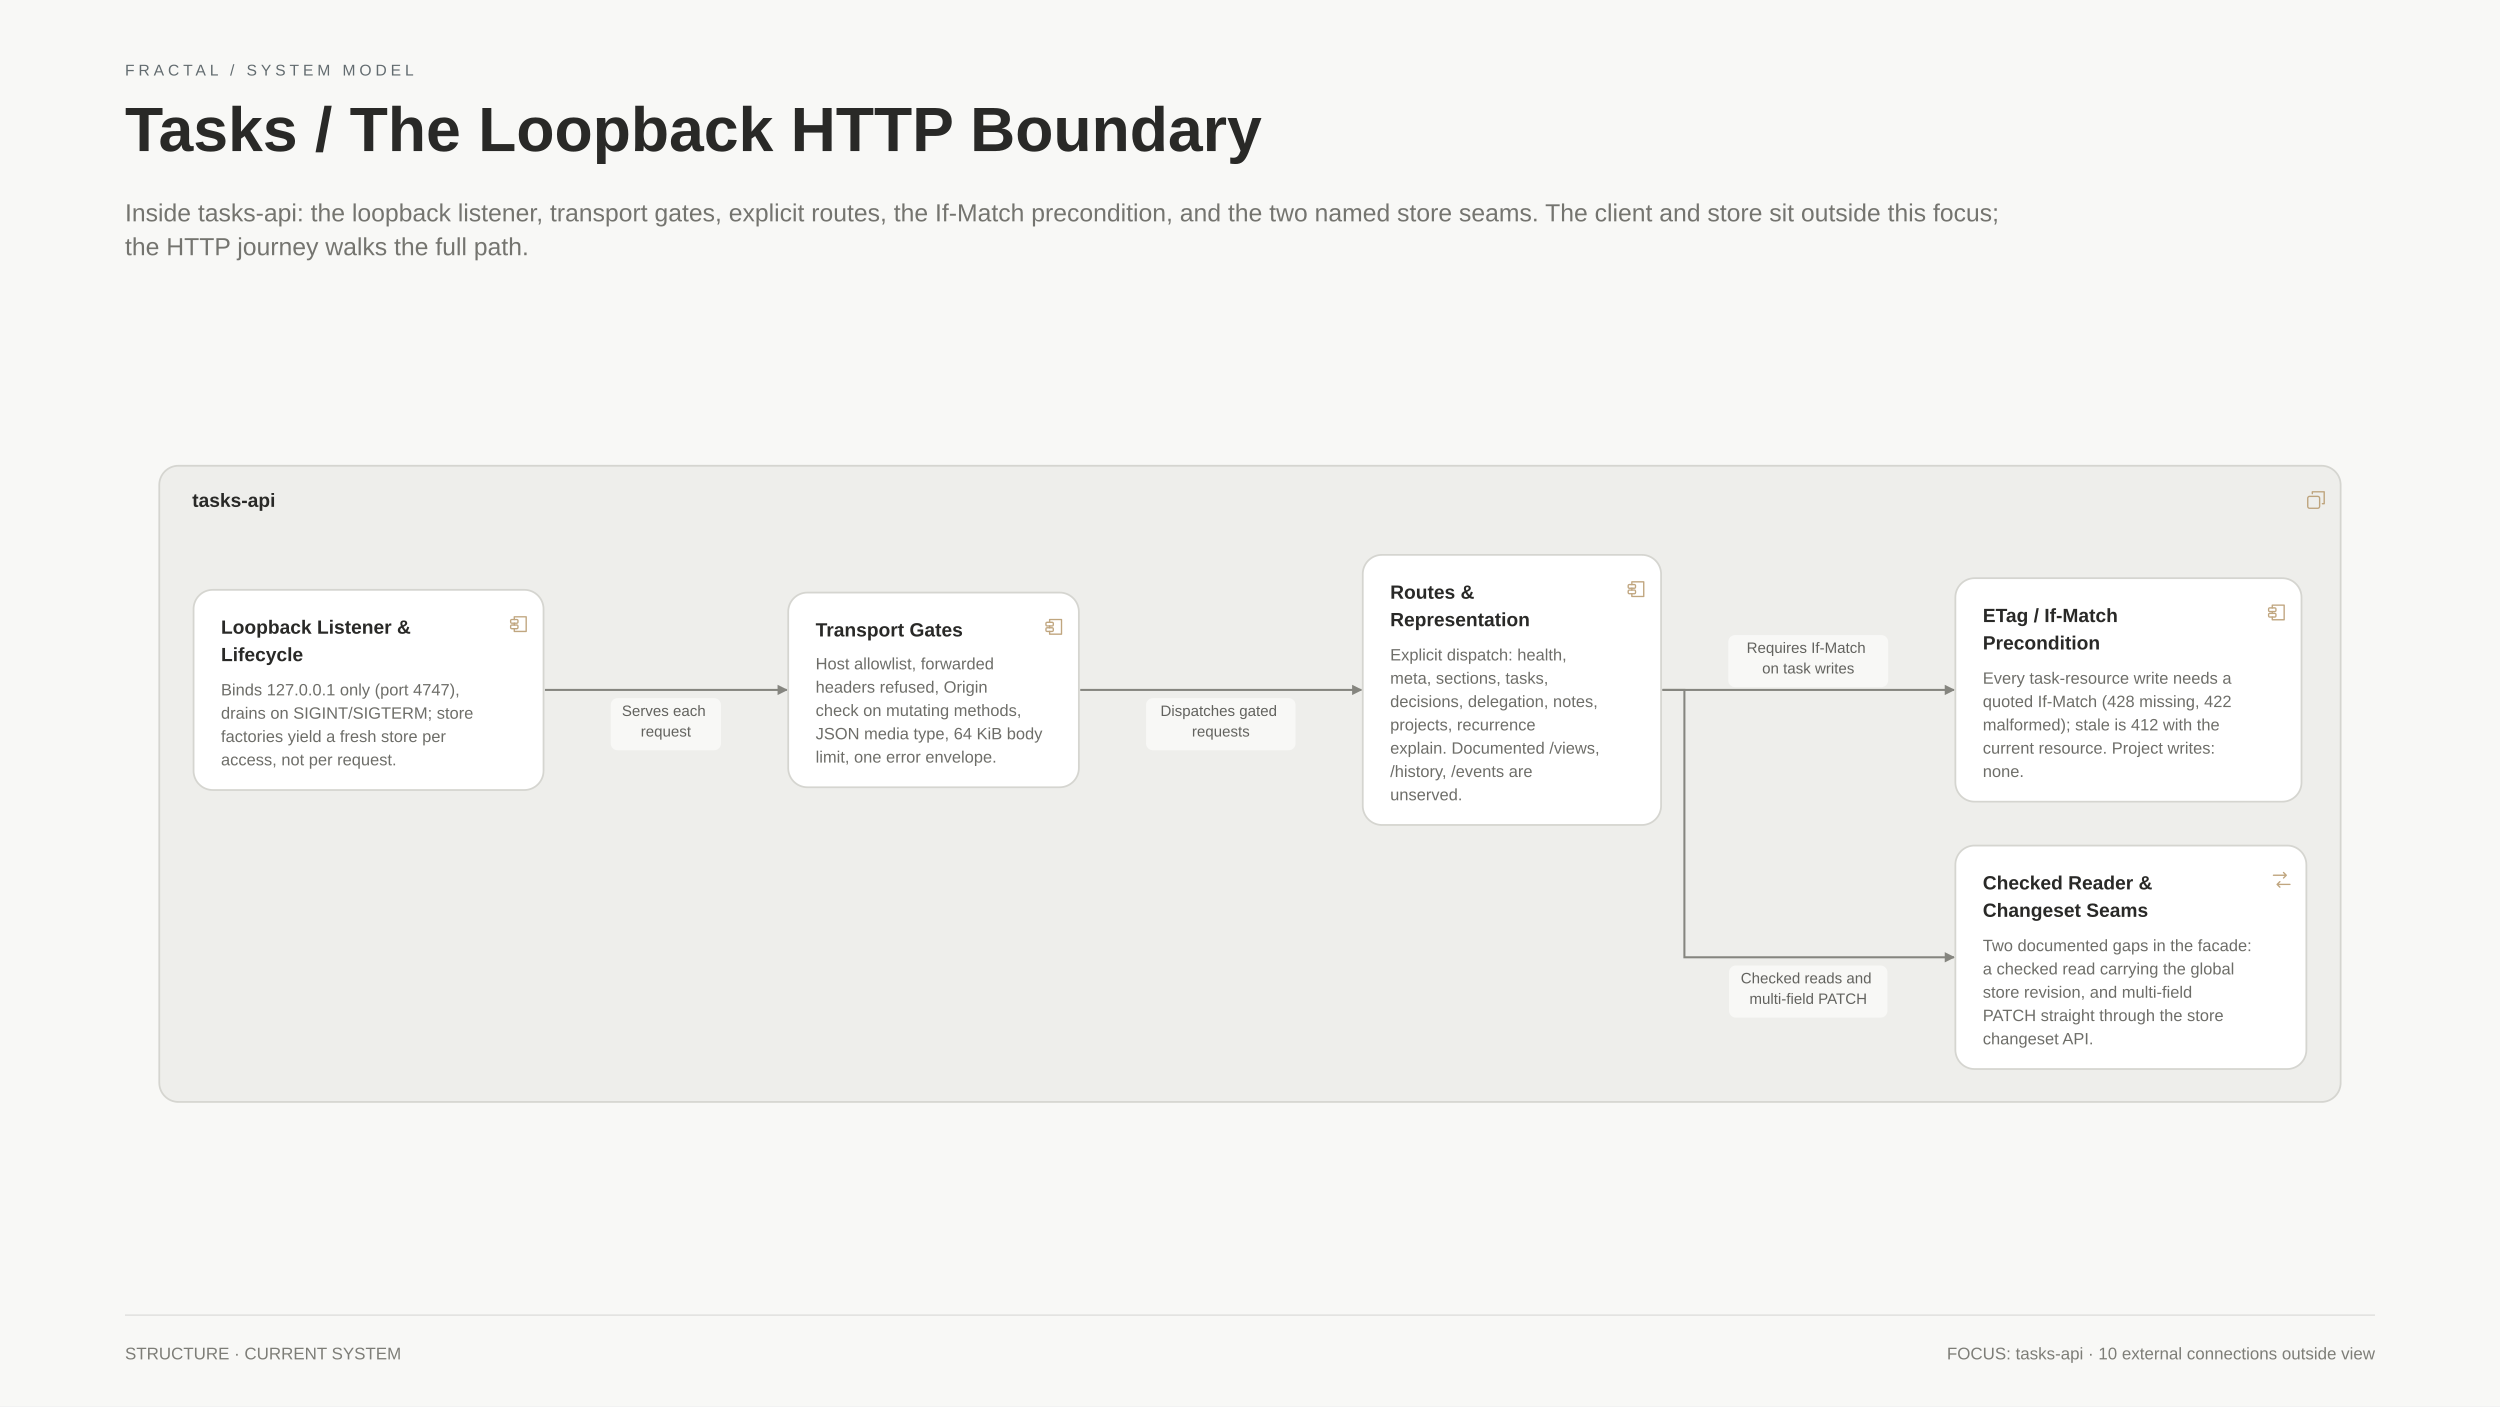
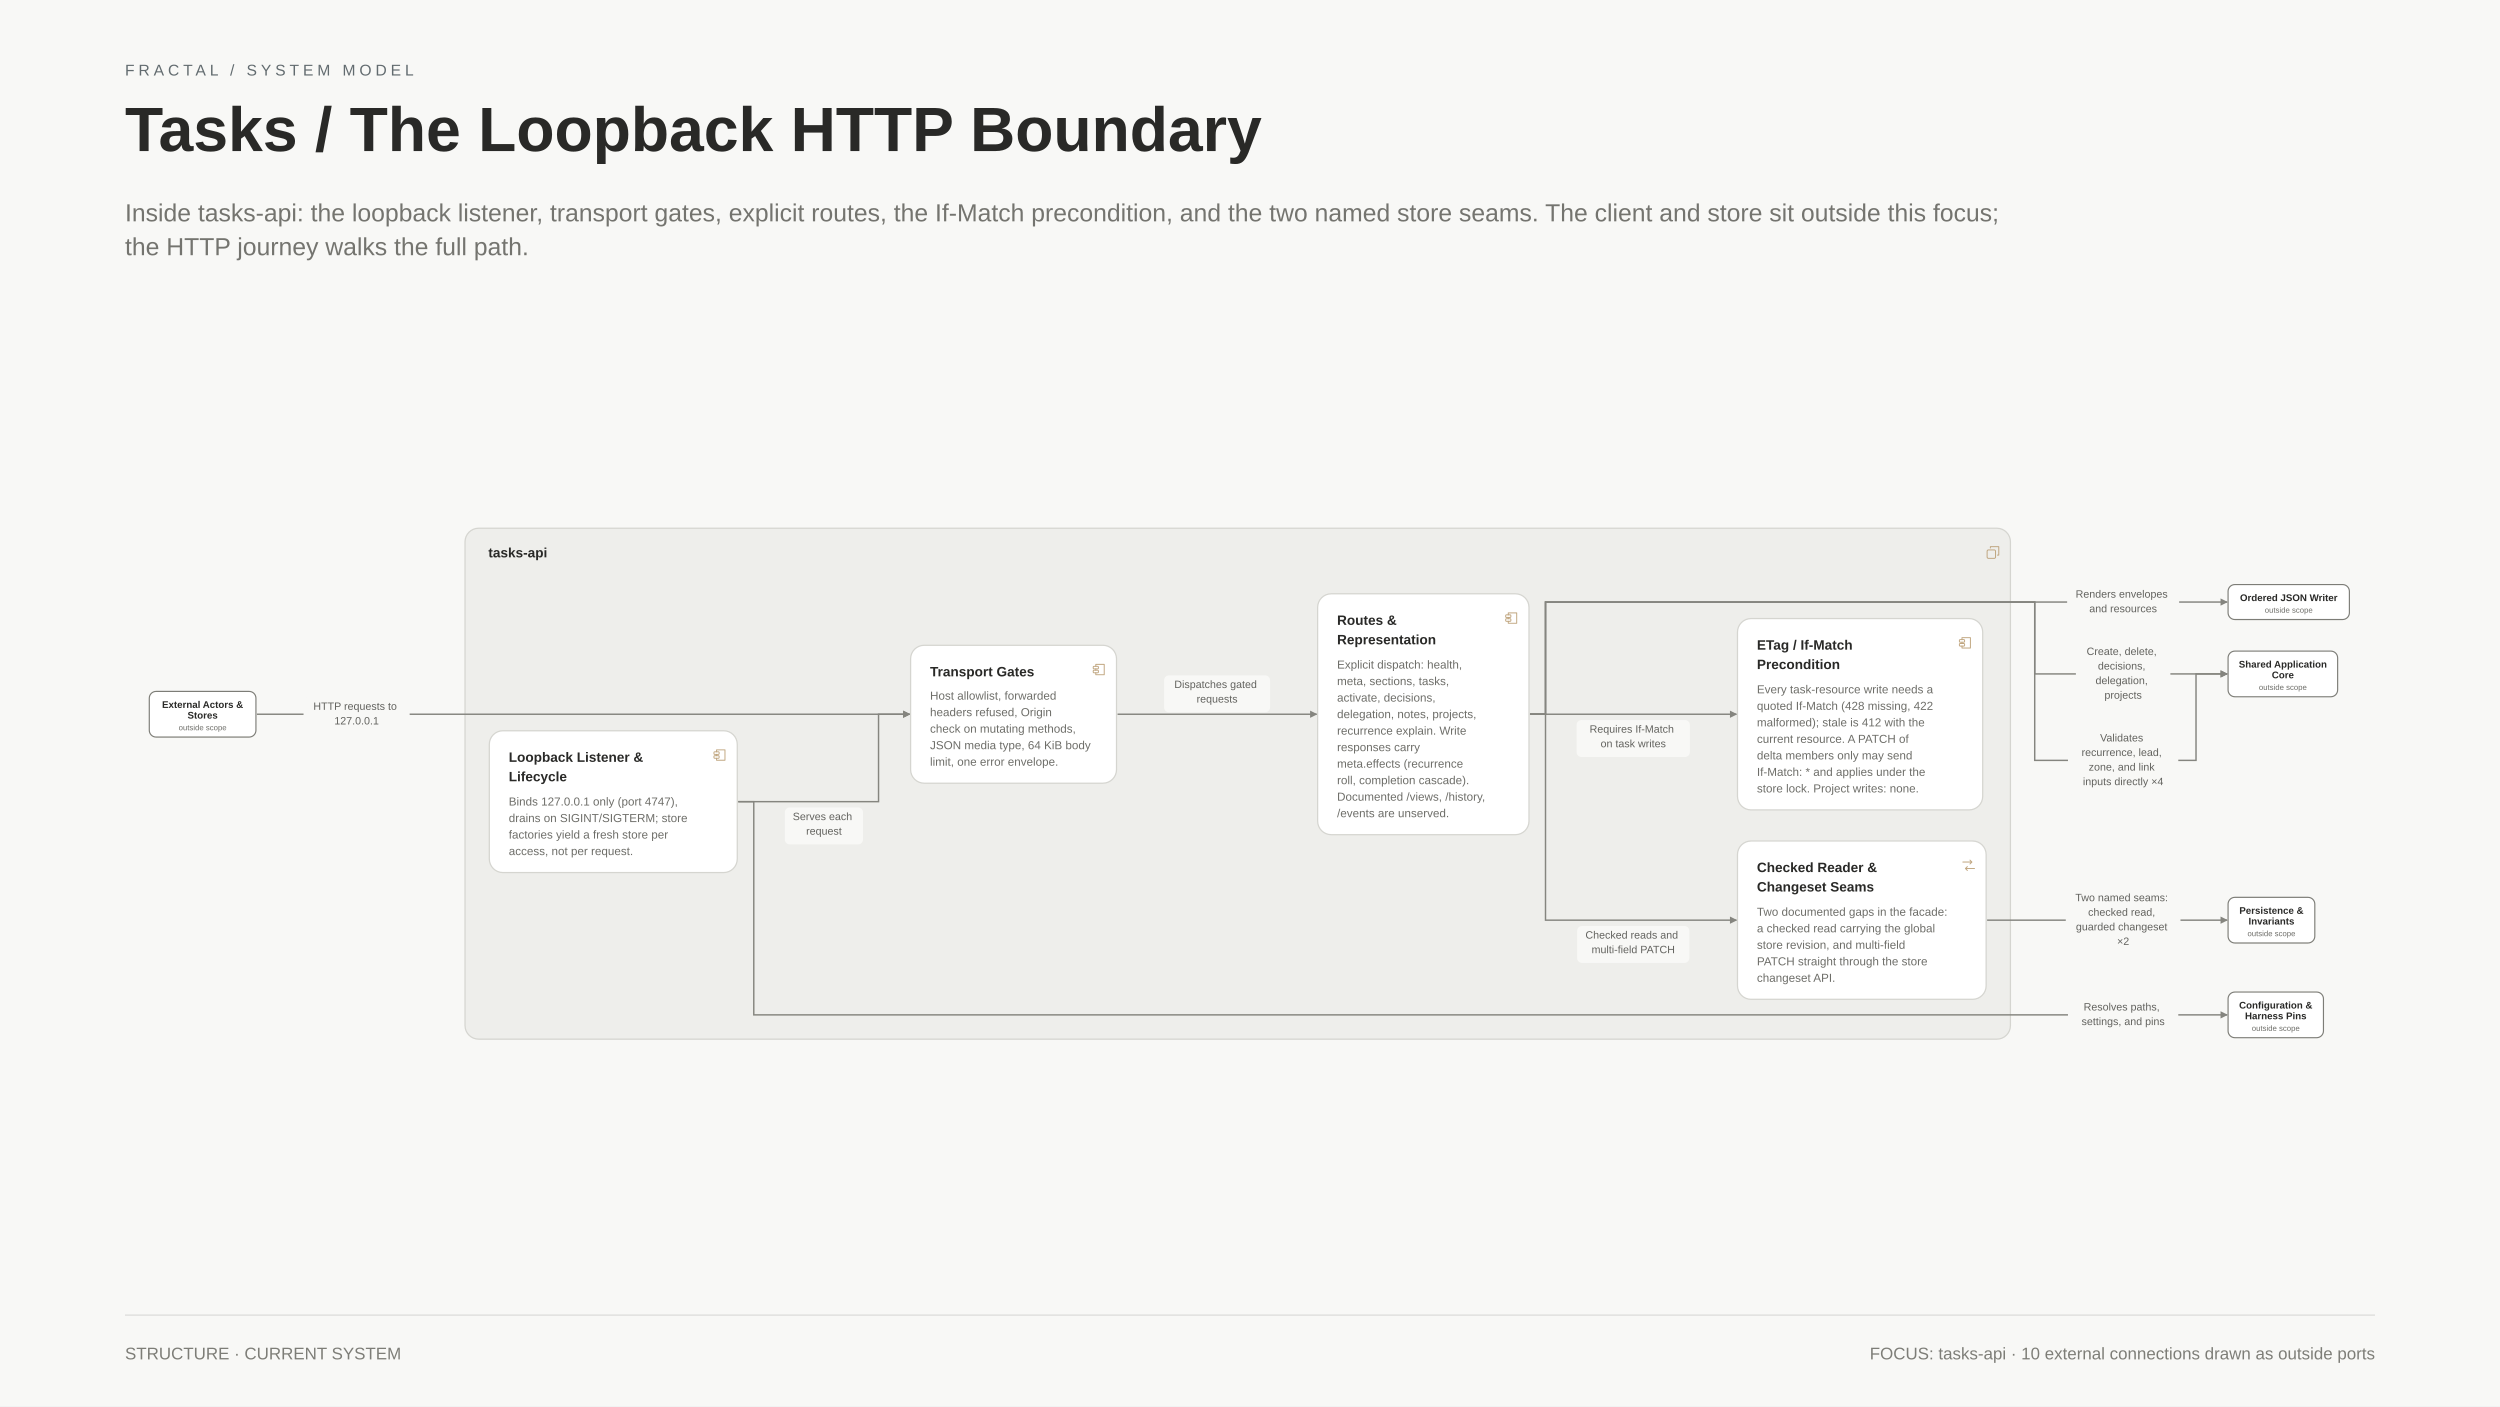
<svg xmlns="http://www.w3.org/2000/svg" width="1920" height="1080" viewBox="0 0 1920 1080" role="img" aria-labelledby="title description" data-theme="graphite" data-theme-appearance="light">
  <defs>
    <marker id="arrow" viewBox="0 0 10 10" refX="9" refY="5" markerWidth="5" markerHeight="5" orient="auto-start-reverse">
      <path d="M 0 0 L 10 5 L 0 10 z" fill="#85857f" />
    </marker>
  </defs>
  <rect width="1920" height="1080" fill="#f8f8f6" />
  <g font-family="Arial, Helvetica, sans-serif">
    <text x="96" y="58" font-size="12" letter-spacing="3" fill="#626b6f">FRACTAL / SYSTEM MODEL</text>
    <g data-export-layer="title">
      <text x="96" y="116" font-size="48" font-weight="600" fill="#292927">
        <tspan x="96" dy="0">Tasks / The Loopback HTTP Boundary</tspan>
      </text>
    </g>
    <g data-export-layer="subtitle">
      <text x="96" y="170" font-size="19" font-weight="400" fill="#74746f">
        <tspan x="96" dy="0">Inside tasks-api: the loopback listener, transport gates, explicit routes, the If-Match precondition, and the two named store seams. The client and store sit outside this focus;</tspan>
        <tspan x="96" dy="26">the HTTP journey walks the full path.</tspan>
      </text>
    </g>
-     <g data-export-layer="diagram" transform="translate(96 332.423) scale(1.053)">
+     <g data-export-layer="diagram" transform="translate(96 387.772) scale(0.746)">
      <g data-element="api">
-         <rect x="25" y="24" width="1590.97" height="464" rx="14" fill="#eeeeeb" stroke="#d5d5d0" stroke-width="1.3" />
-         <g transform="translate(1589.97 41) scale(0.667)" color="#B59669" opacity="0.85">
+         <rect x="350.06" y="24" width="1590.97" height="526" rx="14" fill="#eeeeeb" stroke="#d5d5d0" stroke-width="1.3" />
+         <g transform="translate(1915.03 41) scale(0.667)" color="#B59669" opacity="0.85">
          <g fill="none" stroke="currentColor" stroke-width="1.5" stroke-linecap="round" stroke-linejoin="round">
            <rect x="3" y="8" width="13" height="13" rx="2" />
            <path d="M8 5V3h13v13h-2" />
          </g>
        </g>
-         <text x="49" y="54" font-size="14" font-weight="600" fill="#292927">
-           <tspan x="49" dy="0">tasks-api</tspan>
-         </text>
-         <text x="45" y="78" font-size="12" font-weight="400" fill="#6d6d68" />
-       </g>
-       <path d="M306.26,187.5 L482.7,187.5" fill="none" stroke="#85857f" stroke-width="1.5" marker-end="url(#arrow)" />
-       <path d="M696.7,187.5 L901.74,187.5" fill="none" stroke="#85857f" stroke-width="1.5" marker-end="url(#arrow)" />
-       <path d="M1121.34,187.5 L1333.97,187.5" fill="none" stroke="#85857f" stroke-width="1.5" marker-end="url(#arrow)" />
-       <path d="M1121.34,187.5 L1137.34,187.5 L1137.34,382.5 L1333.97,382.5" fill="none" stroke="#85857f" stroke-width="1.5" marker-end="url(#arrow)" />
+         <text x="374.06" y="54" font-size="14" font-weight="600" fill="#292927">
+           <tspan x="374.06" dy="0">tasks-api</tspan>
+         </text>
+         <text x="370.06" y="78" font-size="12" font-weight="400" fill="#6d6d68" />
+       </g>
+       <path d="M135.8,215.5 L807.76,215.5" fill="none" stroke="#85857f" stroke-width="1.5" marker-end="url(#arrow)" />
+       <path d="M631.32,305.5 L647.32,305.5 L647.32,525 L2164.09,525" fill="none" stroke="#85857f" stroke-width="1.5" marker-end="url(#arrow)" />
+       <path d="M631.32,305.5 L775.76,305.5 L775.76,215.5 L807.76,215.5" fill="none" stroke="#85857f" stroke-width="1.5" marker-end="url(#arrow)" />
+       <path d="M1021.76,215.5 L1226.8,215.5" fill="none" stroke="#85857f" stroke-width="1.5" marker-end="url(#arrow)" />
+       <path d="M1446.4,215.5 L1659.03,215.5" fill="none" stroke="#85857f" stroke-width="1.5" marker-end="url(#arrow)" />
+       <path d="M1446.4,215.5 L1462.4,215.5 L1462.4,100 L1966.03,100 L1966.03,174 L2164.09,174" fill="none" stroke="#85857f" stroke-width="1.5" marker-end="url(#arrow)" />
+       <path d="M1446.4,215.5 L1462.4,215.5 L1462.4,100 L1966.03,100 L1966.03,263 L2132.09,263 L2132.09,174 L2164.09,174" fill="none" stroke="#85857f" stroke-width="1.5" marker-end="url(#arrow)" />
+       <path d="M1446.4,215.5 L1462.4,215.5 L1462.4,427.5 L1659.03,427.5" fill="none" stroke="#85857f" stroke-width="1.5" marker-end="url(#arrow)" />
+       <path d="M1446.4,215.5 L1462.4,215.5 L1462.4,100 L2164.09,100" fill="none" stroke="#85857f" stroke-width="1.5" marker-end="url(#arrow)" />
+       <path d="M1917.03,427.5 L2164.09,427.5" fill="none" stroke="#85857f" stroke-width="1.5" marker-end="url(#arrow)" />
      <g data-element="api.listener">
-         <rect x="50" y="114.5" width="255.26" height="146" rx="14" fill="#ffffff" stroke="#d5d5d0" stroke-width="1.3" />
-         <g transform="translate(279.26 131.5) scale(0.667)" color="#B59669" opacity="0.85">
-           <g fill="none" stroke="currentColor" stroke-width="1.5" stroke-linecap="round" stroke-linejoin="round">
-             <path d="M7 7V4h13v16H7v-3m0-6v2" />
-             <rect x="3" y="7" width="8" height="4" rx="1" />
-             <rect x="3" y="13" width="8" height="4" rx="1" />
-           </g>
-         </g>
-         <text x="70" y="146.5" font-size="14" font-weight="600" fill="#292927">
-           <tspan x="70" dy="0">Loopback Listener &amp;</tspan>
-           <tspan x="70" dy="20">Lifecycle</tspan>
-         </text>
-         <text x="70" y="191.5" font-size="12" font-weight="400" fill="#6d6d68">
-           <tspan x="70" dy="0">Binds 127.0.0.1 only (port 4747),</tspan>
-           <tspan x="70" dy="17">drains on SIGINT/SIGTERM; store</tspan>
-           <tspan x="70" dy="17">factories yield a fresh store per</tspan>
-           <tspan x="70" dy="17">access, not per request.</tspan>
+         <rect x="375.06" y="232.5" width="255.26" height="146" rx="14" fill="#ffffff" stroke="#d5d5d0" stroke-width="1.3" />
+         <g transform="translate(604.32 249.5) scale(0.667)" color="#B59669" opacity="0.85">
+           <g fill="none" stroke="currentColor" stroke-width="1.5" stroke-linecap="round" stroke-linejoin="round">
+             <path d="M7 7V4h13v16H7v-3m0-6v2" />
+             <rect x="3" y="7" width="8" height="4" rx="1" />
+             <rect x="3" y="13" width="8" height="4" rx="1" />
+           </g>
+         </g>
+         <text x="395.06" y="264.5" font-size="14" font-weight="600" fill="#292927">
+           <tspan x="395.06" dy="0">Loopback Listener &amp;</tspan>
+           <tspan x="395.06" dy="20">Lifecycle</tspan>
+         </text>
+         <text x="395.06" y="309.5" font-size="12" font-weight="400" fill="#6d6d68">
+           <tspan x="395.06" dy="0">Binds 127.0.0.1 only (port 4747),</tspan>
+           <tspan x="395.06" dy="17">drains on SIGINT/SIGTERM; store</tspan>
+           <tspan x="395.06" dy="17">factories yield a fresh store per</tspan>
+           <tspan x="395.06" dy="17">access, not per request.</tspan>
        </text>
      </g>
      <g data-element="api.gates">
-         <rect x="483.7" y="116.5" width="212" height="142" rx="14" fill="#ffffff" stroke="#d5d5d0" stroke-width="1.3" />
-         <g transform="translate(669.7 133.5) scale(0.667)" color="#B59669" opacity="0.85">
-           <g fill="none" stroke="currentColor" stroke-width="1.5" stroke-linecap="round" stroke-linejoin="round">
-             <path d="M7 7V4h13v16H7v-3m0-6v2" />
-             <rect x="3" y="7" width="8" height="4" rx="1" />
-             <rect x="3" y="13" width="8" height="4" rx="1" />
-           </g>
-         </g>
-         <text x="503.7" y="148.5" font-size="14" font-weight="600" fill="#292927">
-           <tspan x="503.7" dy="0">Transport Gates</tspan>
-         </text>
-         <text x="503.7" y="172.5" font-size="12" font-weight="400" fill="#6d6d68">
-           <tspan x="503.7" dy="0">Host allowlist, forwarded</tspan>
-           <tspan x="503.7" dy="17">headers refused, Origin</tspan>
-           <tspan x="503.7" dy="17">check on mutating methods,</tspan>
-           <tspan x="503.7" dy="17">JSON media type, 64 KiB body</tspan>
-           <tspan x="503.7" dy="17">limit, one error envelope.</tspan>
+         <rect x="808.76" y="144.5" width="212" height="142" rx="14" fill="#ffffff" stroke="#d5d5d0" stroke-width="1.3" />
+         <g transform="translate(994.76 161.5) scale(0.667)" color="#B59669" opacity="0.85">
+           <g fill="none" stroke="currentColor" stroke-width="1.5" stroke-linecap="round" stroke-linejoin="round">
+             <path d="M7 7V4h13v16H7v-3m0-6v2" />
+             <rect x="3" y="7" width="8" height="4" rx="1" />
+             <rect x="3" y="13" width="8" height="4" rx="1" />
+           </g>
+         </g>
+         <text x="828.76" y="176.5" font-size="14" font-weight="600" fill="#292927">
+           <tspan x="828.76" dy="0">Transport Gates</tspan>
+         </text>
+         <text x="828.76" y="200.5" font-size="12" font-weight="400" fill="#6d6d68">
+           <tspan x="828.76" dy="0">Host allowlist, forwarded</tspan>
+           <tspan x="828.76" dy="17">headers refused, Origin</tspan>
+           <tspan x="828.76" dy="17">check on mutating methods,</tspan>
+           <tspan x="828.76" dy="17">JSON media type, 64 KiB body</tspan>
+           <tspan x="828.76" dy="17">limit, one error envelope.</tspan>
        </text>
      </g>
      <g data-element="api.routes">
-         <rect x="902.74" y="89" width="217.6" height="197" rx="14" fill="#ffffff" stroke="#d5d5d0" stroke-width="1.3" />
-         <g transform="translate(1094.34 106) scale(0.667)" color="#B59669" opacity="0.85">
-           <g fill="none" stroke="currentColor" stroke-width="1.5" stroke-linecap="round" stroke-linejoin="round">
-             <path d="M7 7V4h13v16H7v-3m0-6v2" />
-             <rect x="3" y="7" width="8" height="4" rx="1" />
-             <rect x="3" y="13" width="8" height="4" rx="1" />
-           </g>
-         </g>
-         <text x="922.74" y="121" font-size="14" font-weight="600" fill="#292927">
-           <tspan x="922.74" dy="0">Routes &amp;</tspan>
-           <tspan x="922.74" dy="20">Representation</tspan>
-         </text>
-         <text x="922.74" y="166" font-size="12" font-weight="400" fill="#6d6d68">
-           <tspan x="922.74" dy="0">Explicit dispatch: health,</tspan>
-           <tspan x="922.74" dy="17">meta, sections, tasks,</tspan>
-           <tspan x="922.74" dy="17">decisions, delegation, notes,</tspan>
-           <tspan x="922.74" dy="17">projects, recurrence</tspan>
-           <tspan x="922.74" dy="17">explain. Documented /views,</tspan>
-           <tspan x="922.74" dy="17">/history, /events are</tspan>
-           <tspan x="922.74" dy="17">unserved.</tspan>
+         <rect x="1227.8" y="91.5" width="217.6" height="248" rx="14" fill="#ffffff" stroke="#d5d5d0" stroke-width="1.3" />
+         <g transform="translate(1419.4 108.5) scale(0.667)" color="#B59669" opacity="0.85">
+           <g fill="none" stroke="currentColor" stroke-width="1.5" stroke-linecap="round" stroke-linejoin="round">
+             <path d="M7 7V4h13v16H7v-3m0-6v2" />
+             <rect x="3" y="7" width="8" height="4" rx="1" />
+             <rect x="3" y="13" width="8" height="4" rx="1" />
+           </g>
+         </g>
+         <text x="1247.8" y="123.5" font-size="14" font-weight="600" fill="#292927">
+           <tspan x="1247.8" dy="0">Routes &amp;</tspan>
+           <tspan x="1247.8" dy="20">Representation</tspan>
+         </text>
+         <text x="1247.8" y="168.5" font-size="12" font-weight="400" fill="#6d6d68">
+           <tspan x="1247.8" dy="0">Explicit dispatch: health,</tspan>
+           <tspan x="1247.8" dy="17">meta, sections, tasks,</tspan>
+           <tspan x="1247.8" dy="17">activate, decisions,</tspan>
+           <tspan x="1247.8" dy="17">delegation, notes, projects,</tspan>
+           <tspan x="1247.8" dy="17">recurrence explain. Write</tspan>
+           <tspan x="1247.8" dy="17">responses carry</tspan>
+           <tspan x="1247.8" dy="17">meta.effects (recurrence</tspan>
+           <tspan x="1247.8" dy="17">roll, completion cascade).</tspan>
+           <tspan x="1247.8" dy="17">Documented /views, /history,</tspan>
+           <tspan x="1247.8" dy="17">/events are unserved.</tspan>
        </text>
      </g>
      <g data-element="api.precondition">
-         <rect x="1334.97" y="106" width="252.46" height="163" rx="14" fill="#ffffff" stroke="#d5d5d0" stroke-width="1.3" />
-         <g transform="translate(1561.43 123) scale(0.667)" color="#B59669" opacity="0.85">
-           <g fill="none" stroke="currentColor" stroke-width="1.5" stroke-linecap="round" stroke-linejoin="round">
-             <path d="M7 7V4h13v16H7v-3m0-6v2" />
-             <rect x="3" y="7" width="8" height="4" rx="1" />
-             <rect x="3" y="13" width="8" height="4" rx="1" />
-           </g>
-         </g>
-         <text x="1354.97" y="138" font-size="14" font-weight="600" fill="#292927">
-           <tspan x="1354.97" dy="0">ETag / If-Match</tspan>
-           <tspan x="1354.97" dy="20">Precondition</tspan>
-         </text>
-         <text x="1354.97" y="183" font-size="12" font-weight="400" fill="#6d6d68">
-           <tspan x="1354.97" dy="0">Every task-resource write needs a</tspan>
-           <tspan x="1354.97" dy="17">quoted If-Match (428 missing, 422</tspan>
-           <tspan x="1354.97" dy="17">malformed); stale is 412 with the</tspan>
-           <tspan x="1354.97" dy="17">current resource. Project writes:</tspan>
-           <tspan x="1354.97" dy="17">none.</tspan>
+         <rect x="1660.03" y="117" width="252.46" height="197" rx="14" fill="#ffffff" stroke="#d5d5d0" stroke-width="1.3" />
+         <g transform="translate(1886.49 134) scale(0.667)" color="#B59669" opacity="0.85">
+           <g fill="none" stroke="currentColor" stroke-width="1.5" stroke-linecap="round" stroke-linejoin="round">
+             <path d="M7 7V4h13v16H7v-3m0-6v2" />
+             <rect x="3" y="7" width="8" height="4" rx="1" />
+             <rect x="3" y="13" width="8" height="4" rx="1" />
+           </g>
+         </g>
+         <text x="1680.03" y="149" font-size="14" font-weight="600" fill="#292927">
+           <tspan x="1680.03" dy="0">ETag / If-Match</tspan>
+           <tspan x="1680.03" dy="20">Precondition</tspan>
+         </text>
+         <text x="1680.03" y="194" font-size="12" font-weight="400" fill="#6d6d68">
+           <tspan x="1680.03" dy="0">Every task-resource write needs a</tspan>
+           <tspan x="1680.03" dy="17">quoted If-Match (428 missing, 422</tspan>
+           <tspan x="1680.03" dy="17">malformed); stale is 412 with the</tspan>
+           <tspan x="1680.03" dy="17">current resource. A PATCH of</tspan>
+           <tspan x="1680.03" dy="17">delta members only may send</tspan>
+           <tspan x="1680.03" dy="17">If-Match: * and applies under the</tspan>
+           <tspan x="1680.03" dy="17">store lock. Project writes: none.</tspan>
        </text>
      </g>
      <g data-element="api.seams">
-         <rect x="1334.97" y="301" width="256" height="163" rx="14" fill="#ffffff" stroke="#d5d5d0" stroke-width="1.3" />
-         <g transform="translate(1564.97 318) scale(0.667)" color="#B59669" opacity="0.85">
+         <rect x="1660.03" y="346" width="256" height="163" rx="14" fill="#ffffff" stroke="#d5d5d0" stroke-width="1.3" />
+         <g transform="translate(1890.03 363) scale(0.667)" color="#B59669" opacity="0.85">
          <g fill="none" stroke="currentColor" stroke-width="1.5" stroke-linecap="round" stroke-linejoin="round">
            <path d="M3 7h14l-3-3m3 3-3 3M21 17H7l3-3m-3 3 3 3" />
          </g>
        </g>
-         <text x="1354.97" y="333" font-size="14" font-weight="600" fill="#292927">
-           <tspan x="1354.97" dy="0">Checked Reader &amp;</tspan>
-           <tspan x="1354.97" dy="20">Changeset Seams</tspan>
-         </text>
-         <text x="1354.97" y="378" font-size="12" font-weight="400" fill="#6d6d68">
-           <tspan x="1354.97" dy="0">Two documented gaps in the facade:</tspan>
-           <tspan x="1354.97" dy="17">a checked read carrying the global</tspan>
-           <tspan x="1354.97" dy="17">store revision, and multi-field</tspan>
-           <tspan x="1354.97" dy="17">PATCH straight through the store</tspan>
-           <tspan x="1354.97" dy="17">changeset API.</tspan>
-         </text>
-       </g>
-       <g>
-         <rect x="354.26" y="193.5" width="80.44" height="38" rx="5" fill="#f8f8f6" />
-         <text x="394.48" y="206.5" text-anchor="middle" font-size="11" fill="#62625e">
-           <tspan x="394.48" dy="0">Serves each</tspan>
-           <tspan x="394.48" dy="15">request</tspan>
-         </text>
-       </g>
-       <g>
-         <rect x="744.7" y="193.5" width="109.04" height="38" rx="5" fill="#f8f8f6" />
-         <text x="799.22" y="206.5" text-anchor="middle" font-size="11" fill="#62625e">
-           <tspan x="799.22" dy="0">Dispatches gated</tspan>
-           <tspan x="799.22" dy="15">requests</tspan>
-         </text>
-       </g>
-       <g>
-         <rect x="1169.34" y="147.5" width="116.63" height="38" rx="5" fill="#f8f8f6" />
-         <text x="1227.655" y="160.5" text-anchor="middle" font-size="11" fill="#62625e">
-           <tspan x="1227.655" dy="0">Requires If-Match</tspan>
-           <tspan x="1227.655" dy="15">on task writes</tspan>
-         </text>
-       </g>
-       <g>
-         <rect x="1169.89" y="388.5" width="115.53" height="38" rx="5" fill="#f8f8f6" />
-         <text x="1227.655" y="401.5" text-anchor="middle" font-size="11" fill="#62625e">
-           <tspan x="1227.655" dy="0">Checked reads and</tspan>
-           <tspan x="1227.655" dy="15">multi-field PATCH</tspan>
+         <text x="1680.03" y="378" font-size="14" font-weight="600" fill="#292927">
+           <tspan x="1680.03" dy="0">Checked Reader &amp;</tspan>
+           <tspan x="1680.03" dy="20">Changeset Seams</tspan>
+         </text>
+         <text x="1680.03" y="423" font-size="12" font-weight="400" fill="#6d6d68">
+           <tspan x="1680.03" dy="0">Two documented gaps in the facade:</tspan>
+           <tspan x="1680.03" dy="17">a checked read carrying the global</tspan>
+           <tspan x="1680.03" dy="17">store revision, and multi-field</tspan>
+           <tspan x="1680.03" dy="17">PATCH straight through the store</tspan>
+           <tspan x="1680.03" dy="17">changeset API.</tspan>
+         </text>
+       </g>
+       <g data-outside-port="external" transform="translate(25 192)" role="group" aria-label="Outside scope: External Actors &amp; Stores. 1 connection.">
+         <rect width="109.8" height="47" rx="7" fill="#ffffff" stroke="#7d7d77" stroke-width="1.2" />
+         <text x="54.9" y="17" text-anchor="middle" font-size="10" font-weight="600" fill="#292927">External Actors &amp;</text>
+         <text x="54.9" y="28" text-anchor="middle" font-size="10" font-weight="600" fill="#292927">Stores</text>
+         <text x="54.9" y="40" text-anchor="middle" font-size="8" fill="#6d6d68">outside scope</text>
+       </g>
+       <g data-outside-port="platform" transform="translate(2165.09 501.5)" role="group" aria-label="Outside scope: Configuration &amp; Harness Pins. 1 connection.">
+         <rect width="98.2" height="47" rx="7" fill="#ffffff" stroke="#7d7d77" stroke-width="1.2" />
+         <text x="49.1" y="17" text-anchor="middle" font-size="10" font-weight="600" fill="#292927">Configuration &amp;</text>
+         <text x="49.1" y="28" text-anchor="middle" font-size="10" font-weight="600" fill="#292927">Harness Pins</text>
+         <text x="49.1" y="40" text-anchor="middle" font-size="8" fill="#6d6d68">outside scope</text>
+       </g>
+       <g data-outside-port="core" transform="translate(2165.09 150.5)" role="group" aria-label="Outside scope: Shared Application Core. 5 connections.">
+         <rect width="112.8" height="47" rx="7" fill="#ffffff" stroke="#7d7d77" stroke-width="1.2" />
+         <text x="56.4" y="17" text-anchor="middle" font-size="10" font-weight="600" fill="#292927">Shared Application</text>
+         <text x="56.4" y="28" text-anchor="middle" font-size="10" font-weight="600" fill="#292927">Core</text>
+         <text x="56.4" y="40" text-anchor="middle" font-size="8" fill="#6d6d68">outside scope</text>
+       </g>
+       <g data-outside-port="platform.jsonout" transform="translate(2165.09 82)" role="group" aria-label="Outside scope: Ordered JSON Writer. 1 connection.">
+         <rect width="124.9" height="36" rx="7" fill="#ffffff" stroke="#7d7d77" stroke-width="1.2" />
+         <text x="62.45" y="17" text-anchor="middle" font-size="10" font-weight="600" fill="#292927">Ordered JSON Writer</text>
+         <text x="62.45" y="29" text-anchor="middle" font-size="8" fill="#6d6d68">outside scope</text>
+       </g>
+       <g data-outside-port="store" transform="translate(2165.09 404)" role="group" aria-label="Outside scope: Persistence &amp; Invariants. 2 connections.">
+         <rect width="89.3" height="47" rx="7" fill="#ffffff" stroke="#7d7d77" stroke-width="1.2" />
+         <text x="44.65" y="17" text-anchor="middle" font-size="10" font-weight="600" fill="#292927">Persistence &amp;</text>
+         <text x="44.65" y="28" text-anchor="middle" font-size="10" font-weight="600" fill="#292927">Invariants</text>
+         <text x="44.65" y="40" text-anchor="middle" font-size="8" fill="#6d6d68">outside scope</text>
+       </g>
+       <g>
+         <rect x="183.8" y="198" width="109.26" height="38" rx="5" fill="#f8f8f6" />
+         <text x="238.43" y="211" text-anchor="middle" font-size="11" fill="#62625e">
+           <tspan x="238.43" dy="0">HTTP requests to</tspan>
+           <tspan x="238.43" dy="15">127.0.0.1</tspan>
+         </text>
+       </g>
+       <g>
+         <rect x="2000.285" y="507.5" width="113.55" height="38" rx="5" fill="#f8f8f6" />
+         <text x="2057.06" y="520.5" text-anchor="middle" font-size="11" fill="#62625e">
+           <tspan x="2057.06" dy="0">Resolves paths,</tspan>
+           <tspan x="2057.06" dy="15">settings, and pins</tspan>
+         </text>
+       </g>
+       <g>
+         <rect x="679.32" y="311.5" width="80.44" height="38" rx="5" fill="#f8f8f6" />
+         <text x="719.54" y="324.5" text-anchor="middle" font-size="11" fill="#62625e">
+           <tspan x="719.54" dy="0">Serves each</tspan>
+           <tspan x="719.54" dy="15">request</tspan>
+         </text>
+       </g>
+       <g>
+         <rect x="1069.76" y="175.5" width="109.04" height="38" rx="5" fill="#f8f8f6" />
+         <text x="1124.28" y="188.5" text-anchor="middle" font-size="11" fill="#62625e">
+           <tspan x="1124.28" dy="0">Dispatches gated</tspan>
+           <tspan x="1124.28" dy="15">requests</tspan>
+         </text>
+       </g>
+       <g>
+         <rect x="1494.4" y="221.5" width="116.63" height="38" rx="5" fill="#f8f8f6" />
+         <text x="1552.715" y="234.5" text-anchor="middle" font-size="11" fill="#62625e">
+           <tspan x="1552.715" dy="0">Requires If-Match</tspan>
+           <tspan x="1552.715" dy="15">on task writes</tspan>
+         </text>
+       </g>
+       <g>
+         <rect x="2008.425" y="141.5" width="97.27" height="68" rx="5" fill="#f8f8f6" />
+         <text x="2057.06" y="154.5" text-anchor="middle" font-size="11" fill="#62625e">
+           <tspan x="2057.06" dy="0">Create, delete,</tspan>
+           <tspan x="2057.06" dy="15">decisions,</tspan>
+           <tspan x="2057.06" dy="15">delegation,</tspan>
+           <tspan x="2057.06" dy="15">projects</tspan>
+         </text>
+       </g>
+       <g>
+         <rect x="2000.285" y="230.5" width="113.55" height="68" rx="5" fill="#f8f8f6" />
+         <text x="2057.06" y="243.5" text-anchor="middle" font-size="11" fill="#62625e">
+           <tspan x="2057.06" dy="0">Validates</tspan>
+           <tspan x="2057.06" dy="15">recurrence, lead,</tspan>
+           <tspan x="2057.06" dy="15">zone, and link</tspan>
+           <tspan x="2057.06" dy="15">inputs directly ×4</tspan>
+         </text>
+       </g>
+       <g>
+         <rect x="1494.95" y="433.5" width="115.53" height="38" rx="5" fill="#f8f8f6" />
+         <text x="1552.715" y="446.5" text-anchor="middle" font-size="11" fill="#62625e">
+           <tspan x="1552.715" dy="0">Checked reads and</tspan>
+           <tspan x="1552.715" dy="15">multi-field PATCH</tspan>
+         </text>
+       </g>
+       <g>
+         <rect x="1999.405" y="82.5" width="115.31" height="38" rx="5" fill="#f8f8f6" />
+         <text x="2057.06" y="95.5" text-anchor="middle" font-size="11" fill="#62625e">
+           <tspan x="2057.06" dy="0">Renders envelopes</tspan>
+           <tspan x="2057.06" dy="15">and resources</tspan>
+         </text>
+       </g>
+       <g>
+         <rect x="1998.03" y="395" width="118.06" height="68" rx="5" fill="#f8f8f6" />
+         <text x="2057.06" y="408" text-anchor="middle" font-size="11" fill="#62625e">
+           <tspan x="2057.06" dy="0">Two named seams:</tspan>
+           <tspan x="2057.06" dy="15">checked read,</tspan>
+           <tspan x="2057.06" dy="15">guarded changeset</tspan>
+           <tspan x="2057.06" dy="15">×2</tspan>
        </text>
      </g>
    </g>
    <g data-export-layer="legend" />
    <path d="M96 1010H1824" stroke="#ddddda" />
    <text x="96" y="1044" font-size="13" fill="#7d7d77">STRUCTURE · CURRENT SYSTEM</text>
-     <text x="1824" y="1044" text-anchor="end" font-size="13" fill="#7d7d77">FOCUS: tasks-api · 10 external connections outside view</text>
+     <text x="1824" y="1044" text-anchor="end" font-size="13" fill="#7d7d77">FOCUS: tasks-api · 10 external connections drawn as outside ports</text>
  </g>
</svg>
